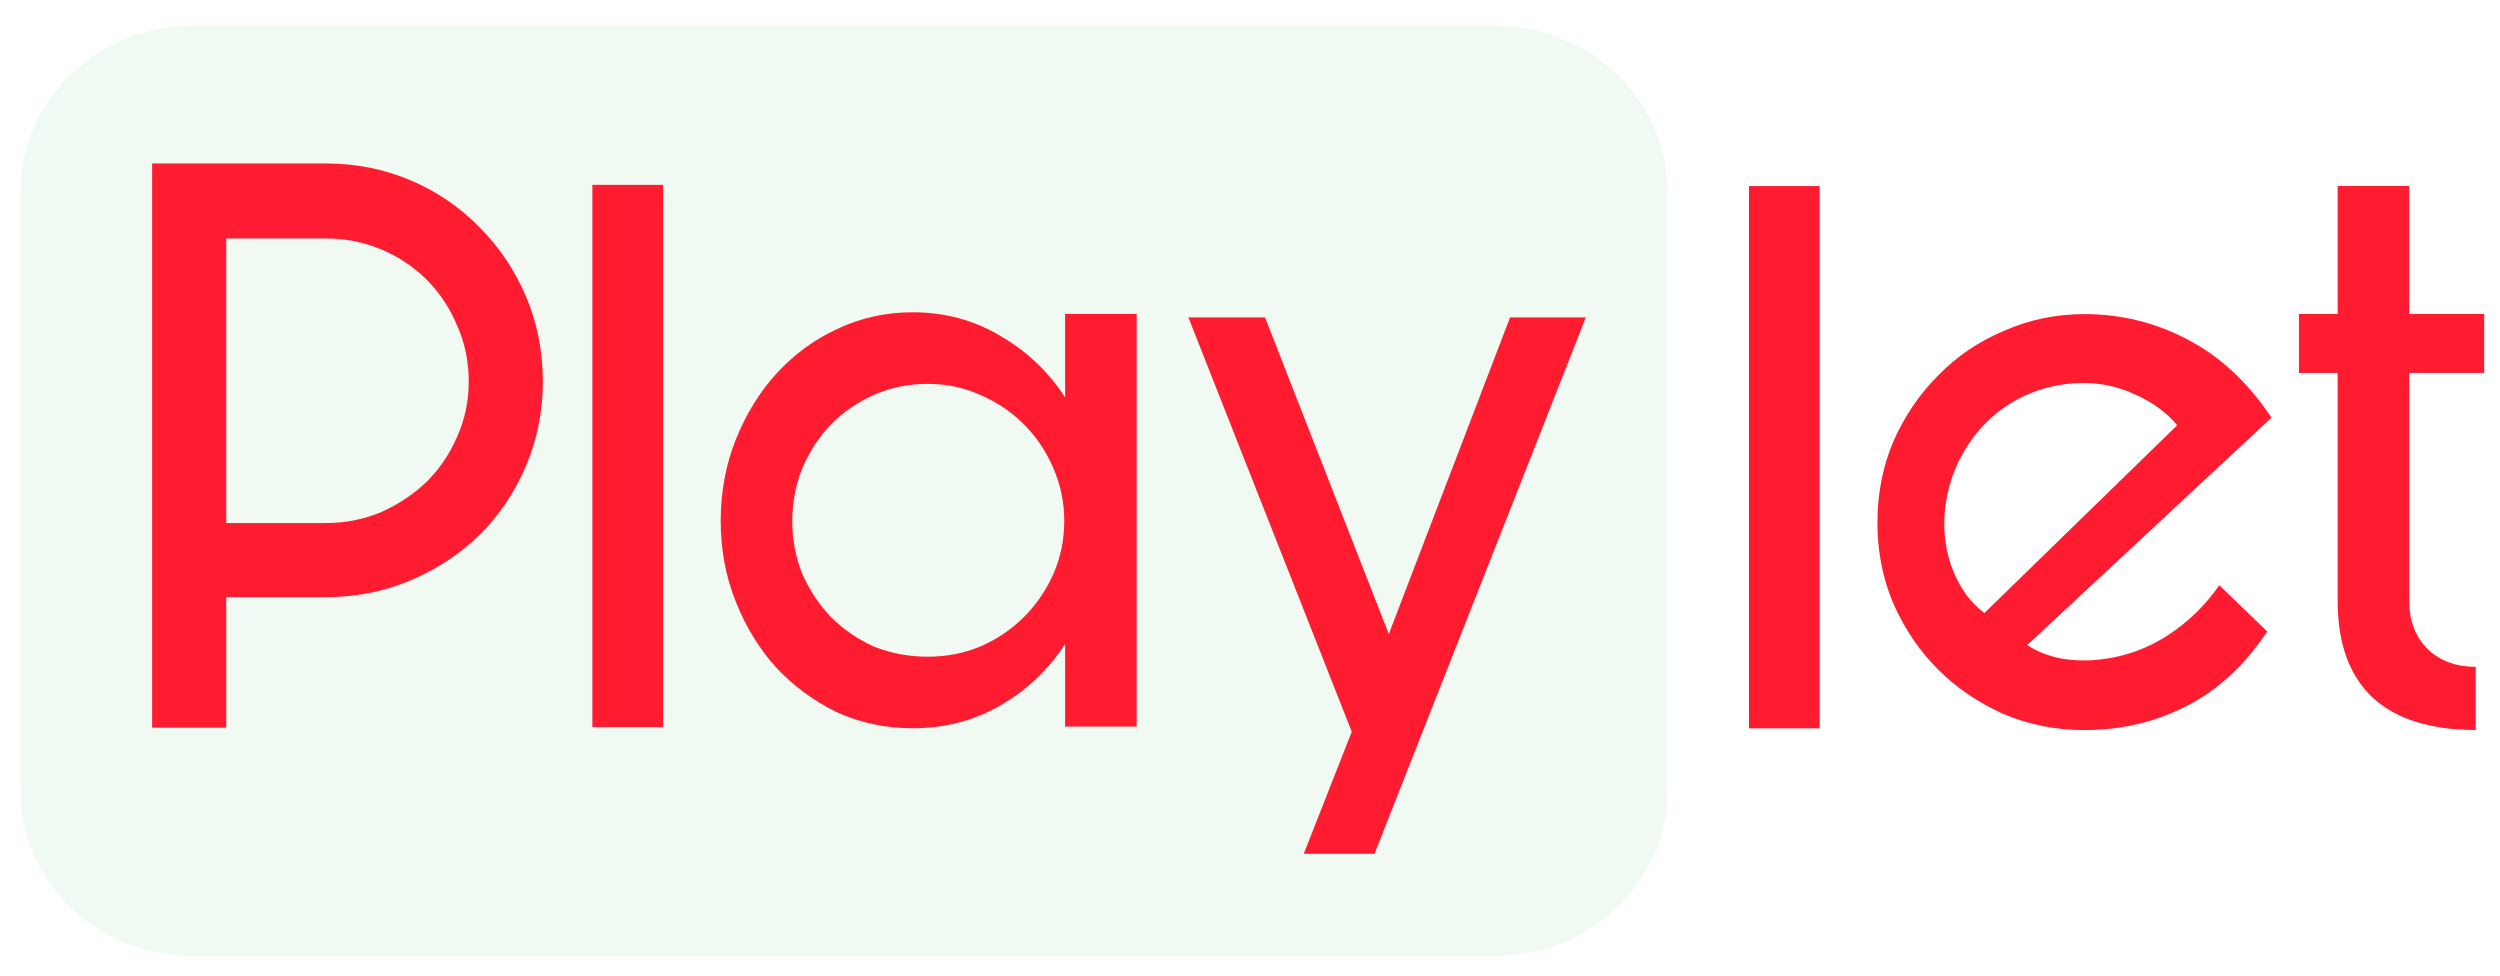
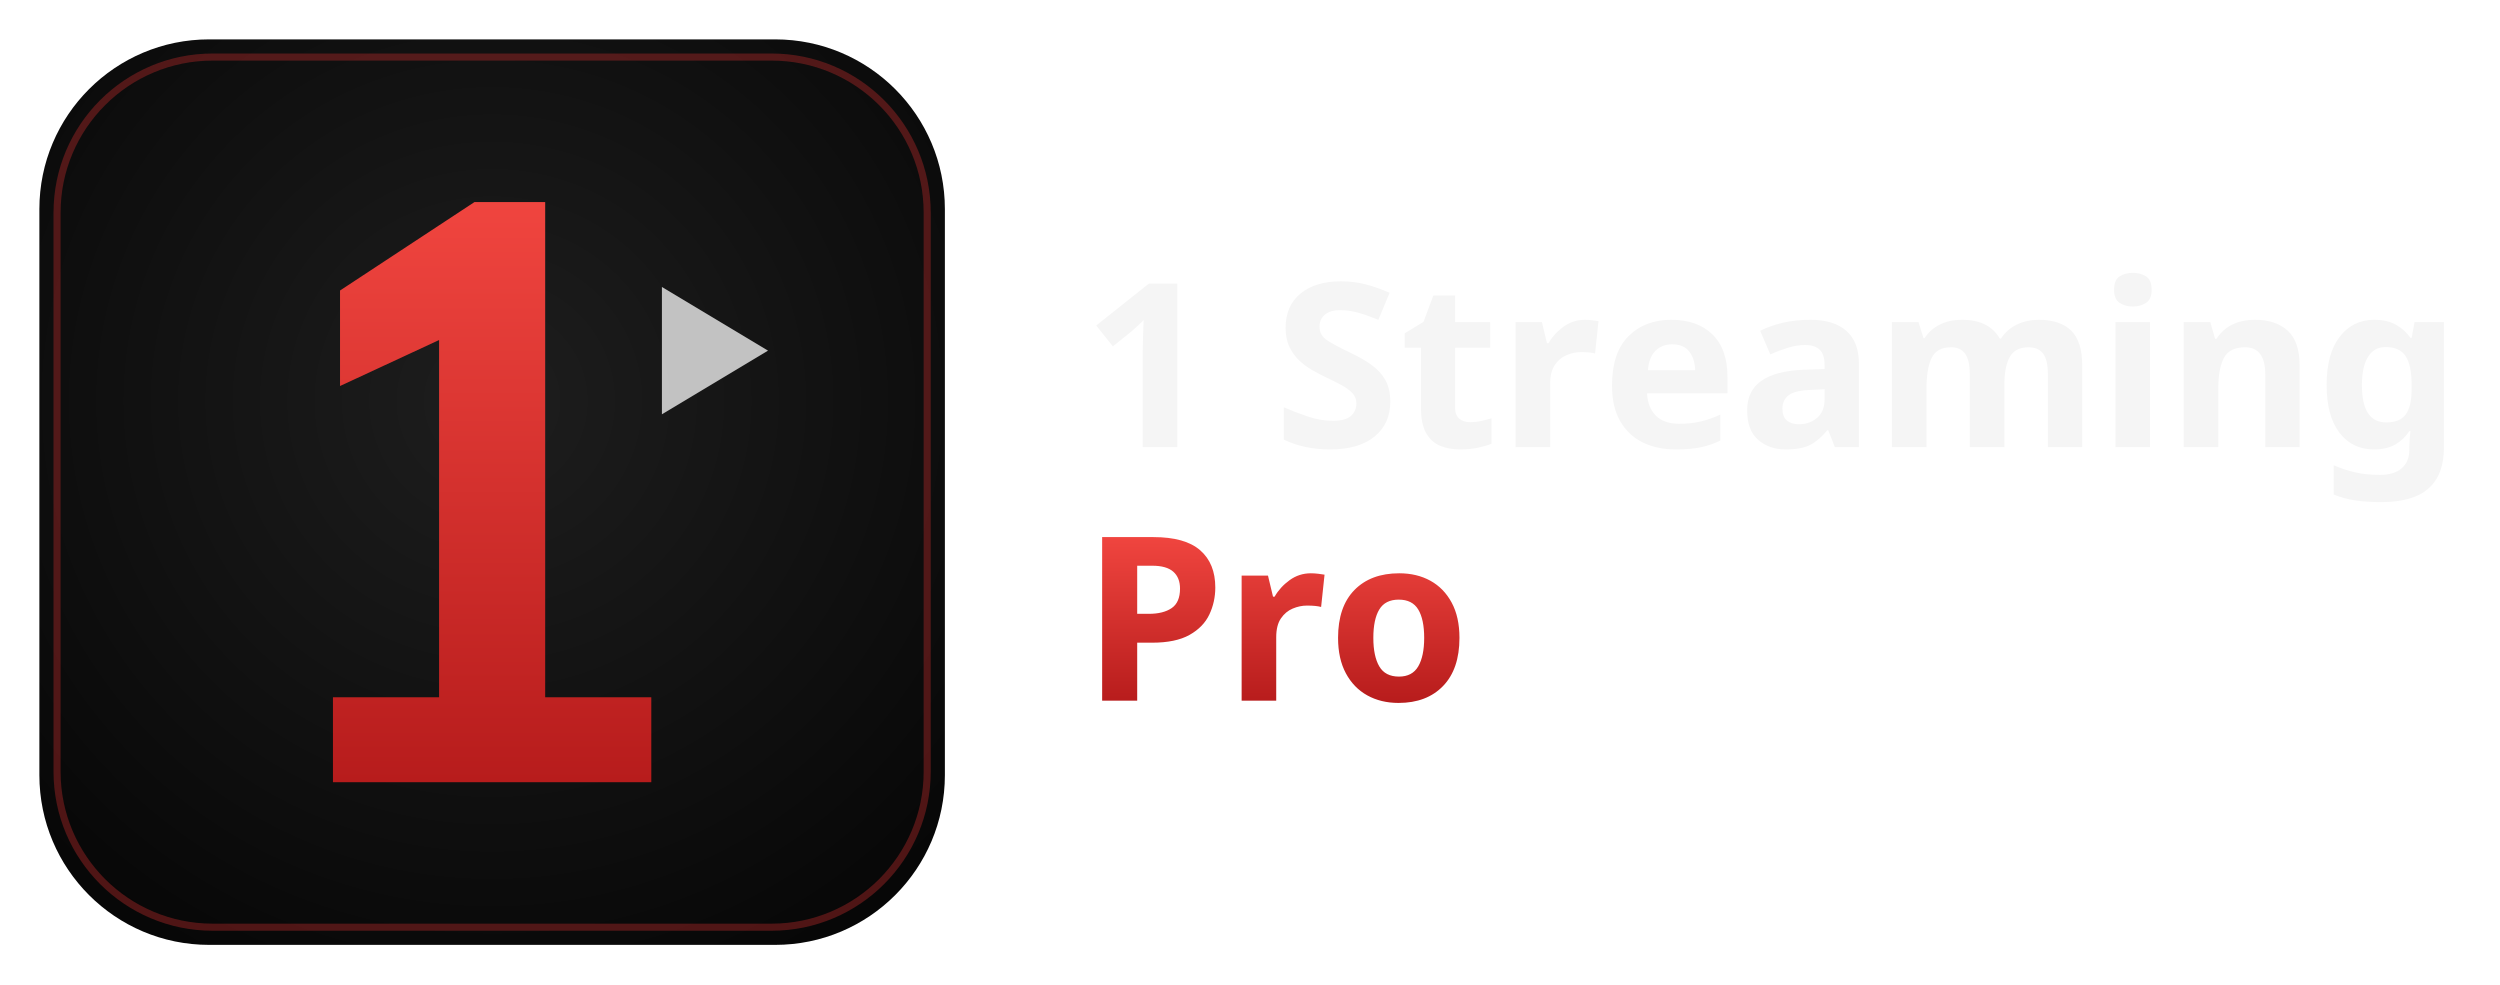
- <svg xmlns="http://www.w3.org/2000/svg" width="82" height="32" viewBox="0 0 508 197.115">
+ <svg xmlns="http://www.w3.org/2000/svg" width="254" height="100" viewBox="0 0 254 100">
  <defs>
-     <path id="a" d="M180.216 328.727h570.683v243.625H180.216z" />
-     <path id="b" d="M180.216 328.727h570.683v243.625H180.216z" />
-     <path id="c" d="M180.216 328.727h570.683v243.625H180.216z" />
-     <path id="d" d="M180.216 328.727h570.683v243.625H180.216z" />
-     <path id="e" d="M180.216 328.727h570.683v243.625H180.216z" />
-     <path id="f" d="M180.216 328.727h570.683v243.625H180.216z" />
-     <path id="g" d="M180.216 328.727h570.683v243.625H180.216z" />
+     <radialGradient id="bg" cx="50%" cy="40%" r="75%">
+       <stop offset="0" stop-color="#1E1E1E" />
+       <stop offset="1" stop-color="#050505" />
+     </radialGradient>
+     <linearGradient id="red" x1="0" y1="0" x2="0" y2="1">
+       <stop offset="0" stop-color="#F0453F" />
+       <stop offset="1" stop-color="#B71C1C" />
+     </linearGradient>
  </defs>
-   <g transform="translate(-186.213 -148.692)scale(1.7349)">
-     <rect width="192.927" height="108.944" x="109.706" y="88.403" rx="20.14" ry="19.408" style="fill:#f0f9f2;fill-opacity:1;stroke:none;stroke-width:3.681;stroke-linejoin:round;stroke-dasharray:none" />
-     <g style="white-space:pre;shape-inside:url(#a);display:inline;fill:#ff1c30;stroke-width:1.066;stroke-linejoin:round">
-       <path d="M182.082 397.454v-50.027h15.38q4.033 0 7.542 1.494 3.51 1.493 6.123 4.18 2.613 2.614 4.107 6.124 1.493 3.509 1.493 7.54 0 3.958-1.493 7.468t-4.107 6.122q-2.613 2.539-6.123 4.032-3.51 1.494-7.541 1.494h-8.81v11.573zm6.57-18.144h8.81q2.614 0 4.929-.97 2.315-1.046 4.032-2.689 1.717-1.717 2.688-3.957 1.045-2.315 1.045-4.928 0-2.688-1.045-5.003-.97-2.314-2.688-4.032-1.717-1.717-4.032-2.688-2.315-.97-4.928-.97h-8.81z" aria-label="P" transform="translate(-115.36 -354.387)scale(1.3209)" />
-     </g>
-     <g style="white-space:pre;shape-inside:url(#b);display:inline;fill:#ff1c30;stroke-width:1.066;stroke-linejoin:round">
-       <path d="M189.922 349.369v48.085h-6.272v-48.085z" aria-label="l" transform="translate(-65.867 -354.45)scale(1.3209)" />
-     </g>
-     <g style="white-space:pre;shape-inside:url(#c);display:inline;fill:#ff1c30;stroke-width:1.066;stroke-linejoin:round">
-       <path d="M216.354 388.867q-3.062 4.555-7.243 6.646-4.107 2.09-8.96 2.09-3.808 0-7.168-1.418-3.36-1.494-5.824-3.958t-3.957-5.824q-1.42-3.36-1.42-7.168 0-3.882 1.42-7.242 1.493-3.36 3.957-5.824 2.464-2.54 5.824-3.958 3.36-1.493 7.168-1.493 4.853 0 9.11 2.24 4.33 2.24 7.466 6.944l-21.653 20.16q1.194.821 2.986 1.195 1.792.298 3.584.074 3.136-.373 5.824-2.09 2.763-1.792 4.63-4.48zm-28.598-10.602q-.224 2.837.747 5.226.97 2.39 2.763 3.734l17.098-16.651q-1.418-1.717-3.808-2.763-2.39-1.12-5.226-.97-2.315.149-4.331 1.045t-3.584 2.464q-1.493 1.493-2.464 3.51-.97 2.015-1.195 4.405" aria-label="e" transform="translate(87.108 -354.302)scale(1.3209)" />
-     </g>
-     <g style="white-space:pre;shape-inside:url(#d);display:inline;fill:#ff1c30;stroke-width:1.066;stroke-linejoin:round">
-       <path d="M180.215 360.718h3.435v-11.35h6.346v11.35h6.646v5.227h-6.646v20.234q0 2.614 1.643 4.256 1.643 1.568 4.256 1.568v5.6q-6.048 0-9.184-2.912-3.061-2.912-3.061-8.512v-20.234h-3.435z" aria-label="t" transform="translate(138.55 -354.312)scale(1.3209)" />
-     </g>
-     <g style="white-space:pre;shape-inside:url(#e);display:inline;fill:#ff1c30;stroke-width:1.066;stroke-linejoin:round">
-       <path d="M189.922 349.369v48.085h-6.272v-48.085z" aria-label="l" transform="translate(69.6 -354.306)scale(1.3209)" />
-     </g>
-     <g style="white-space:pre;shape-inside:url(#f);display:inline;fill:#ff1c30;stroke-width:1.066;stroke-linejoin:round">
-       <path d="M181.858 379.235q0-3.882 1.344-7.242t3.584-5.824q2.314-2.54 5.376-3.958 3.136-1.493 6.72-1.493 4.256 0 7.765 2.09 3.51 2.017 5.75 5.451v-7.392h6.346v36.587h-6.347v-7.317q-2.24 3.434-5.75 5.45-3.508 2.016-7.764 2.016-3.584 0-6.72-1.418-3.062-1.494-5.376-3.958-2.24-2.464-3.584-5.824t-1.344-7.168m6.346 0q0 2.464.896 4.704.97 2.166 2.539 3.808 1.643 1.643 3.808 2.614 2.24.896 4.779.896 2.464 0 4.629-.896 2.24-.971 3.883-2.614t2.613-3.808q.97-2.24.97-4.704t-.97-4.704-2.613-3.882-3.883-2.614q-2.165-.97-4.63-.97-2.538 0-4.778.97-2.165.97-3.808 2.614-1.568 1.642-2.539 3.882-.896 2.24-.896 4.704" aria-label="a" transform="translate(-48.47 -354.515)scale(1.3209)" />
-     </g>
-     <g style="white-space:pre;shape-inside:url(#g);display:inline;fill:#ff1c30;stroke-width:1.066;stroke-linejoin:round">
-       <path d="m186.562 360.867 10.976 28.075 10.752-28.075h6.72l-18.742 47.563h-6.272l4.256-10.827-14.485-36.736z" aria-label="y" transform="translate(9.07 -354.11)scale(1.3209)" />
-     </g>
+   <g transform="translate(4.0 4.0) scale(0.1796875)">
+     <rect width="512" height="512" rx="96" fill="url(#bg)" />
+     <rect x="10" y="10" width="492" height="492" rx="88" fill="none" stroke="#D32F2F" stroke-opacity="0.35" stroke-width="4" />
+     <path d="M286 92 L286 372 L346 372 L346 420 L166 420 L166 372 L226 372 L226 170 L170 196 L170 142 L246 92 Z" fill="url(#red)" />
+     <path d="M352 140 L412 176 L352 212 Z" fill="#E0E0E0" fill-opacity="0.85" />
  </g>
+   <path fill="#F5F5F5" d="M119.611 45.431H116.097V35.82Q116.097 35.215 116.132 34.237Q116.167 33.26 116.19 32.515Q116.074 32.655 115.69 33.015Q115.306 33.376 114.98 33.655L113.072 35.191L111.373 33.074L116.725 28.815H119.611ZM141.253 40.823Q141.253 43.034 139.659 44.349Q138.065 45.663 135.133 45.663Q132.503 45.663 130.432 44.663V41.381Q131.619 41.893 132.887 42.324Q134.156 42.754 135.412 42.754Q136.715 42.754 137.262 42.254Q137.809 41.754 137.809 40.986Q137.809 40.358 137.379 39.915Q136.948 39.473 136.227 39.089Q135.505 38.705 134.574 38.263Q133.993 37.984 133.318 37.6Q132.643 37.216 132.026 36.646Q131.41 36.076 131.014 35.261Q130.618 34.447 130.618 33.306Q130.618 31.072 132.131 29.827Q133.644 28.582 136.25 28.582Q137.553 28.582 138.728 28.885Q139.904 29.187 141.184 29.746L140.043 32.492Q138.903 32.026 137.995 31.77Q137.088 31.514 136.134 31.514Q135.133 31.514 134.598 31.98Q134.062 32.445 134.062 33.19Q134.062 34.074 134.854 34.586Q135.645 35.098 137.204 35.843Q138.484 36.448 139.38 37.1Q140.276 37.751 140.765 38.635Q141.253 39.52 141.253 40.823ZM149.352 42.894Q149.934 42.894 150.469 42.778Q151.004 42.661 151.539 42.499V45.082Q150.981 45.314 150.155 45.489Q149.328 45.663 148.351 45.663Q147.211 45.663 146.315 45.291Q145.419 44.919 144.895 44Q144.372 43.08 144.372 41.451V35.331H142.719V33.865L144.628 32.701L145.628 30.025H147.839V32.725H151.4V35.331H147.839V41.451Q147.839 42.173 148.258 42.533Q148.677 42.894 149.352 42.894ZM161.011 32.492Q161.36 32.492 161.755 32.538Q162.151 32.585 162.407 32.631L162.058 35.913Q161.802 35.843 161.453 35.808Q161.104 35.773 160.615 35.773Q159.894 35.773 159.172 36.076Q158.451 36.378 157.974 37.076Q157.497 37.774 157.497 38.985V45.431H153.983V32.725H156.659L157.171 34.866H157.334Q157.892 33.888 158.858 33.19Q159.824 32.492 161.011 32.492ZM169.807 32.492Q172.46 32.492 173.984 33.981Q175.509 35.471 175.509 38.263V39.962H167.34Q167.41 41.405 168.236 42.231Q169.062 43.057 170.622 43.057Q171.809 43.057 172.786 42.824Q173.763 42.592 174.787 42.126V44.756Q173.856 45.221 172.809 45.442Q171.762 45.663 170.249 45.663Q168.364 45.663 166.91 44.954Q165.455 44.244 164.618 42.801Q163.78 41.358 163.78 39.171Q163.78 35.843 165.444 34.167Q167.108 32.492 169.807 32.492ZM169.9 34.982Q168.853 34.982 168.19 35.645Q167.527 36.308 167.434 37.612H172.227Q172.204 36.471 171.634 35.727Q171.064 34.982 169.9 34.982ZM183.956 32.492Q186.33 32.492 187.598 33.621Q188.866 34.749 188.866 36.96V45.431H186.423L185.748 43.709H185.655Q184.817 44.733 183.921 45.198Q183.025 45.663 181.42 45.663Q179.744 45.663 178.627 44.686Q177.51 43.709 177.51 41.684Q177.51 39.706 178.953 38.694Q180.396 37.681 183.258 37.565L185.376 37.495V37.1Q185.376 35.959 184.852 35.505Q184.328 35.052 183.421 35.052Q182.56 35.052 181.652 35.331Q180.745 35.61 179.86 36.006L178.836 33.609Q179.837 33.097 181.129 32.794Q182.42 32.492 183.956 32.492ZM184.049 39.613Q182.374 39.659 181.734 40.148Q181.094 40.637 181.094 41.521Q181.094 42.336 181.548 42.72Q182.001 43.104 182.769 43.104Q183.863 43.104 184.619 42.452Q185.376 41.8 185.376 40.59V39.543ZM207.134 32.492Q209.322 32.492 210.439 33.597Q211.556 34.703 211.556 37.146V45.431H208.065V38.03Q208.065 36.564 207.576 35.924Q207.088 35.284 206.11 35.284Q204.737 35.284 204.19 36.273Q203.644 37.262 203.644 39.078V45.431H200.13V38.03Q200.13 36.611 199.664 35.948Q199.199 35.284 198.221 35.284Q196.779 35.284 196.255 36.367Q195.731 37.449 195.731 39.473V45.431H192.217V32.725H194.917L195.429 34.354H195.545Q196.08 33.493 197.058 32.992Q198.035 32.492 199.338 32.492Q200.758 32.492 201.7 32.981Q202.643 33.469 203.178 34.4H203.295Q203.923 33.446 204.924 32.969Q205.924 32.492 207.134 32.492ZM216.699 27.721Q217.467 27.721 218.037 28.082Q218.607 28.443 218.607 29.443Q218.607 30.397 218.037 30.77Q217.467 31.142 216.699 31.142Q215.908 31.142 215.349 30.77Q214.791 30.397 214.791 29.443Q214.791 28.443 215.349 28.082Q215.908 27.721 216.699 27.721ZM218.444 32.725V45.431H214.93V32.725ZM229.126 32.492Q231.22 32.492 232.43 33.597Q233.64 34.703 233.64 37.146V45.431H230.15V38.03Q230.15 35.284 228.102 35.284Q226.519 35.284 225.949 36.367Q225.379 37.449 225.379 39.473V45.431H221.865V32.725H224.564L225.053 34.423H225.193Q226.449 32.492 229.126 32.492ZM241.227 32.492Q242.53 32.492 243.426 32.992Q244.322 33.493 244.904 34.33H245.02L245.322 32.725H248.301V45.524Q248.301 48.223 246.742 49.62Q245.183 51.016 241.925 51.016Q240.459 51.016 239.295 50.841Q238.132 50.667 237.108 50.248V47.269Q238.178 47.735 239.272 47.991Q240.366 48.247 241.809 48.247Q243.251 48.247 244.019 47.572Q244.787 46.897 244.787 45.71V45.361Q244.787 45.082 244.822 44.616Q244.857 44.151 244.904 43.802H244.787Q244.252 44.639 243.379 45.151Q242.507 45.663 241.203 45.663Q238.993 45.663 237.689 43.965Q236.386 42.266 236.386 39.101Q236.386 35.936 237.713 34.214Q239.039 32.492 241.227 32.492ZM242.367 35.261Q241.203 35.261 240.587 36.262Q239.97 37.262 239.97 39.147Q239.97 42.917 242.437 42.917Q243.833 42.917 244.427 42.103Q245.02 41.288 245.02 39.566V39.054Q245.02 37.146 244.427 36.204Q243.833 35.261 242.367 35.261Z" />
+   <path fill="url(#red)" d="M117.191 54.569Q120.402 54.569 121.938 55.907Q123.474 57.246 123.474 59.689Q123.474 61.155 122.869 62.435Q122.264 63.715 120.856 64.506Q119.448 65.297 117.051 65.297H115.539V71.185H111.978V54.569ZM117.074 57.478H115.539V62.365H116.725Q118.191 62.365 119.041 61.783Q119.89 61.202 119.89 59.805Q119.89 58.688 119.204 58.083Q118.517 57.478 117.074 57.478ZM133.178 58.246Q133.527 58.246 133.923 58.293Q134.318 58.339 134.574 58.386L134.225 61.667Q133.969 61.597 133.62 61.562Q133.271 61.527 132.783 61.527Q132.061 61.527 131.34 61.83Q130.618 62.132 130.141 62.831Q129.664 63.529 129.664 64.739V71.185H126.15V58.479H128.826L129.338 60.62H129.501Q130.06 59.642 131.026 58.944Q131.991 58.246 133.178 58.246ZM148.281 64.809Q148.281 67.974 146.617 69.696Q144.953 71.418 142.091 71.418Q140.299 71.418 138.915 70.65Q137.53 69.882 136.739 68.404Q135.947 66.926 135.947 64.809Q135.947 61.644 137.611 59.945Q139.275 58.246 142.161 58.246Q143.953 58.246 145.326 59.002Q146.699 59.759 147.49 61.225Q148.281 62.691 148.281 64.809ZM139.531 64.809Q139.531 66.67 140.136 67.706Q140.741 68.742 142.138 68.742Q143.487 68.742 144.092 67.706Q144.697 66.67 144.697 64.809Q144.697 62.924 144.092 61.923Q143.487 60.922 142.114 60.922Q140.741 60.922 140.136 61.923Q139.531 62.924 139.531 64.809Z" />
</svg>
